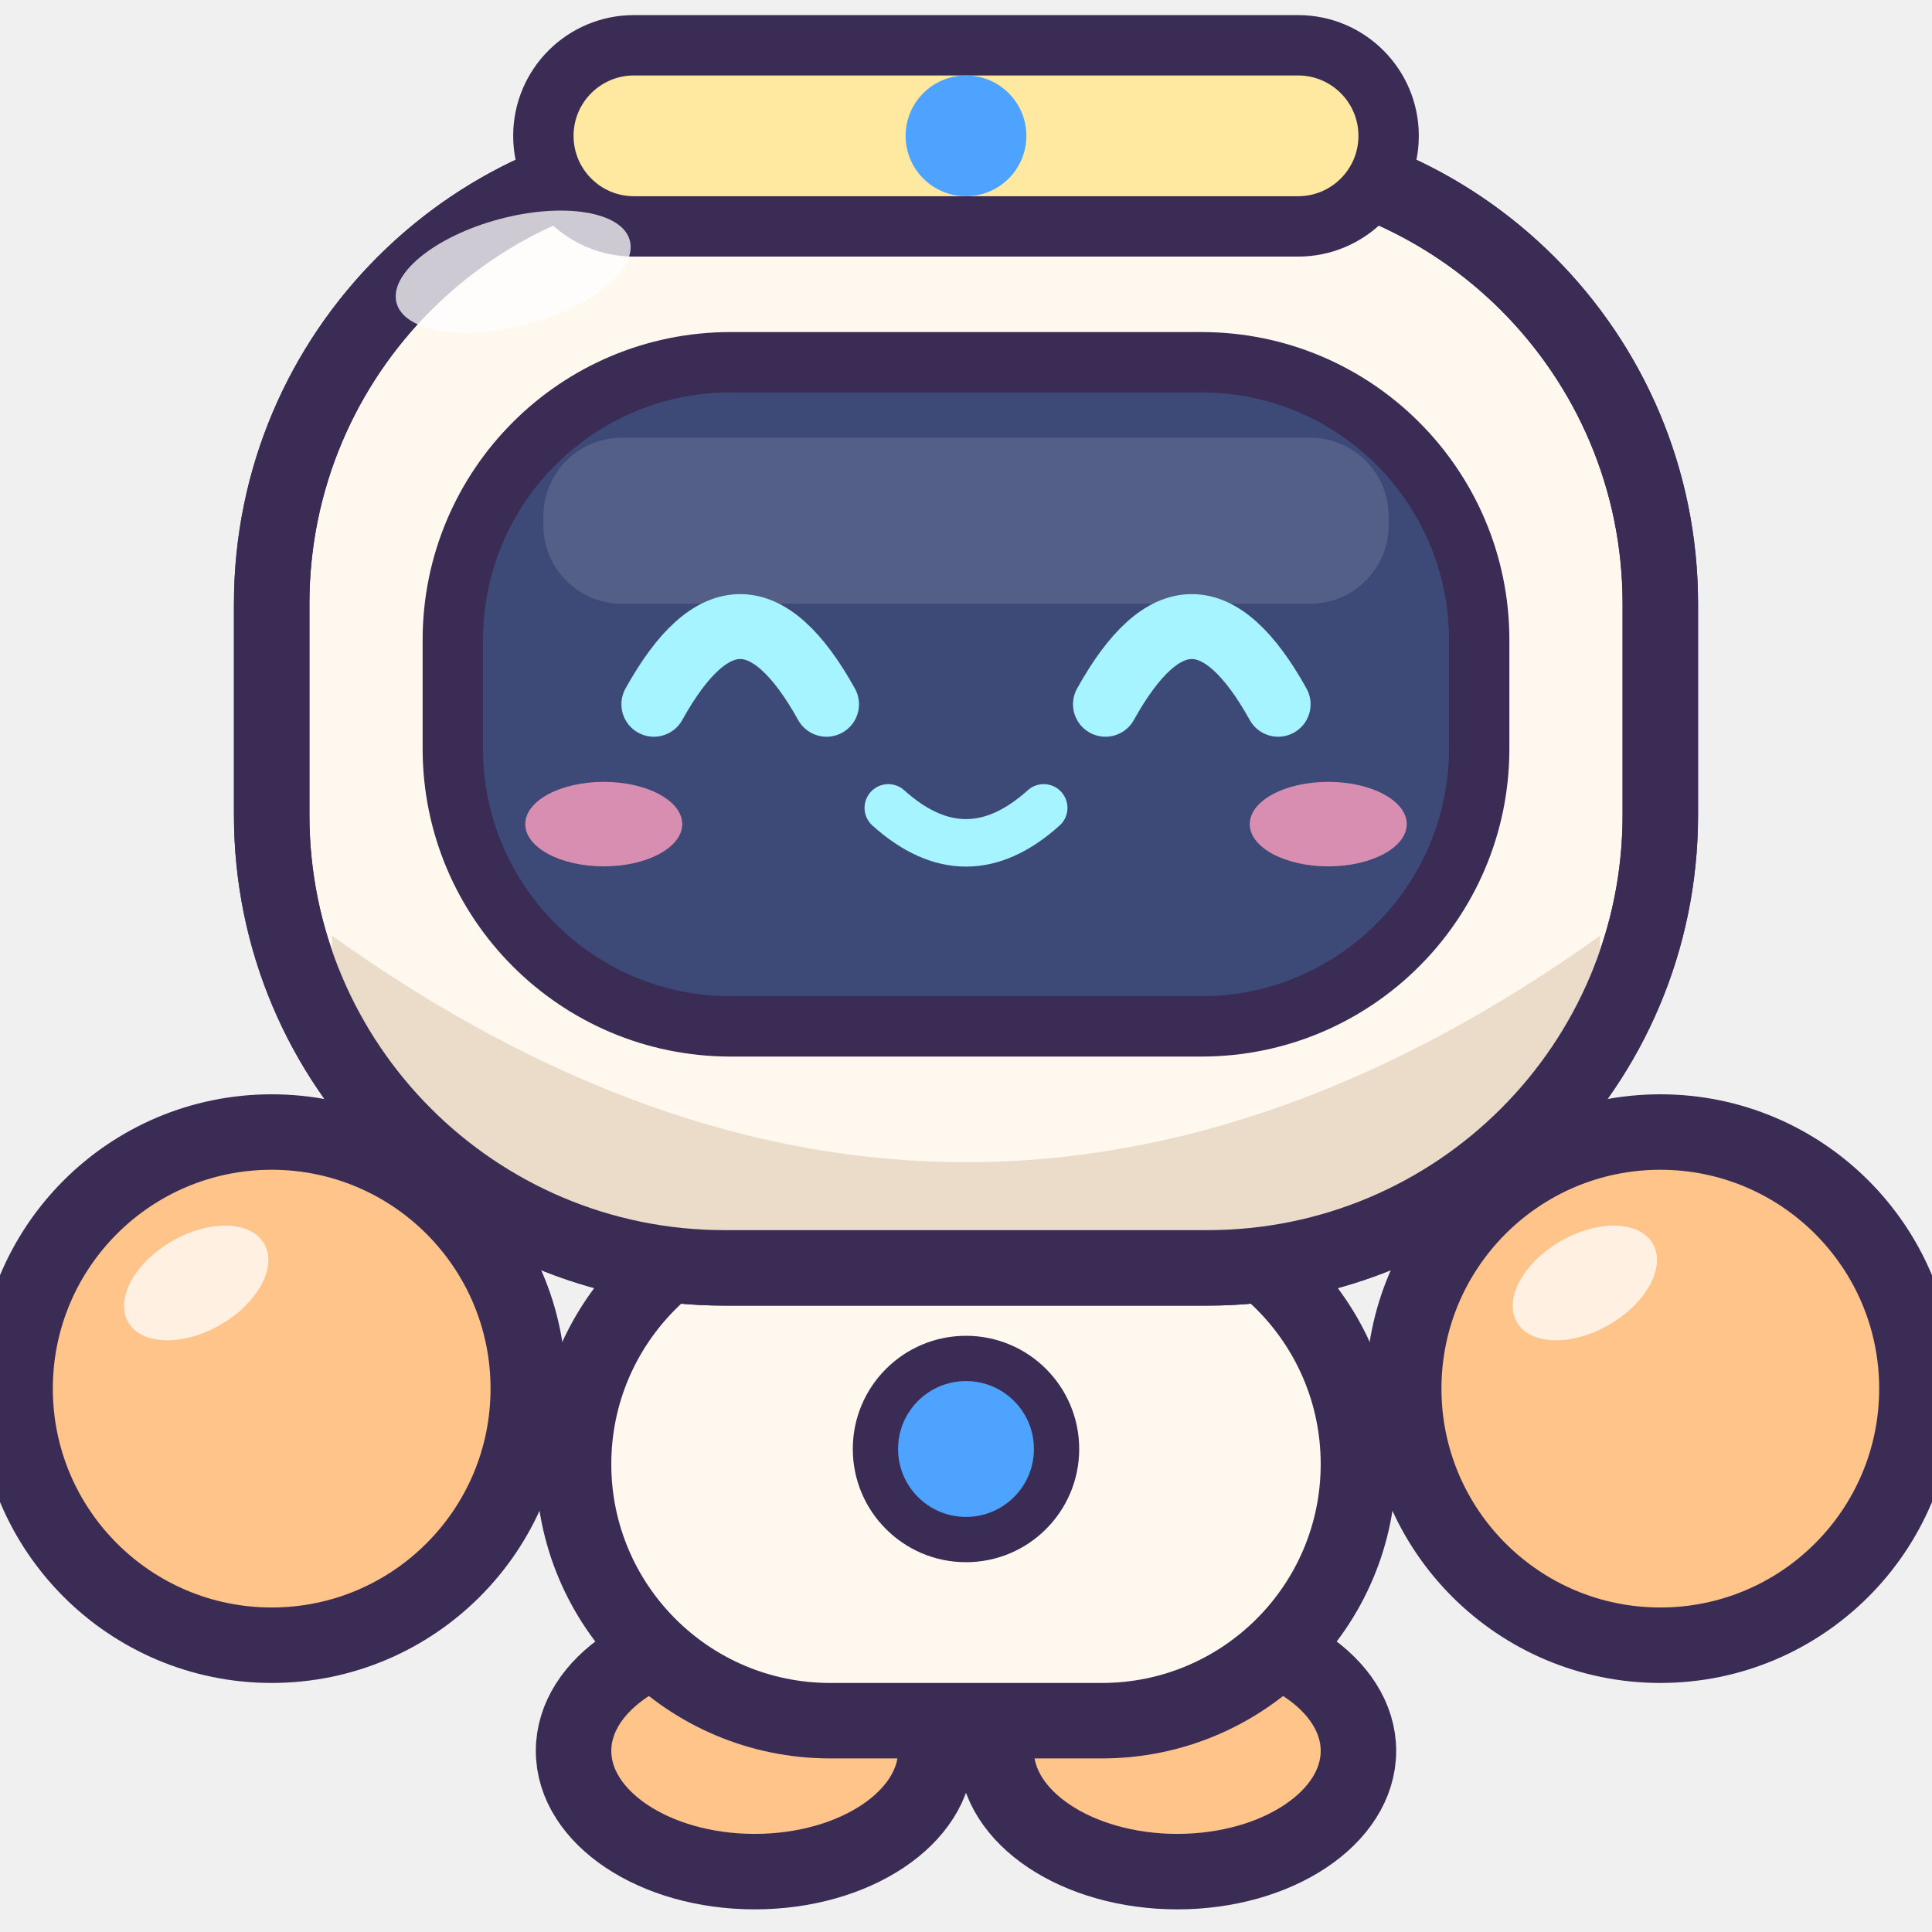
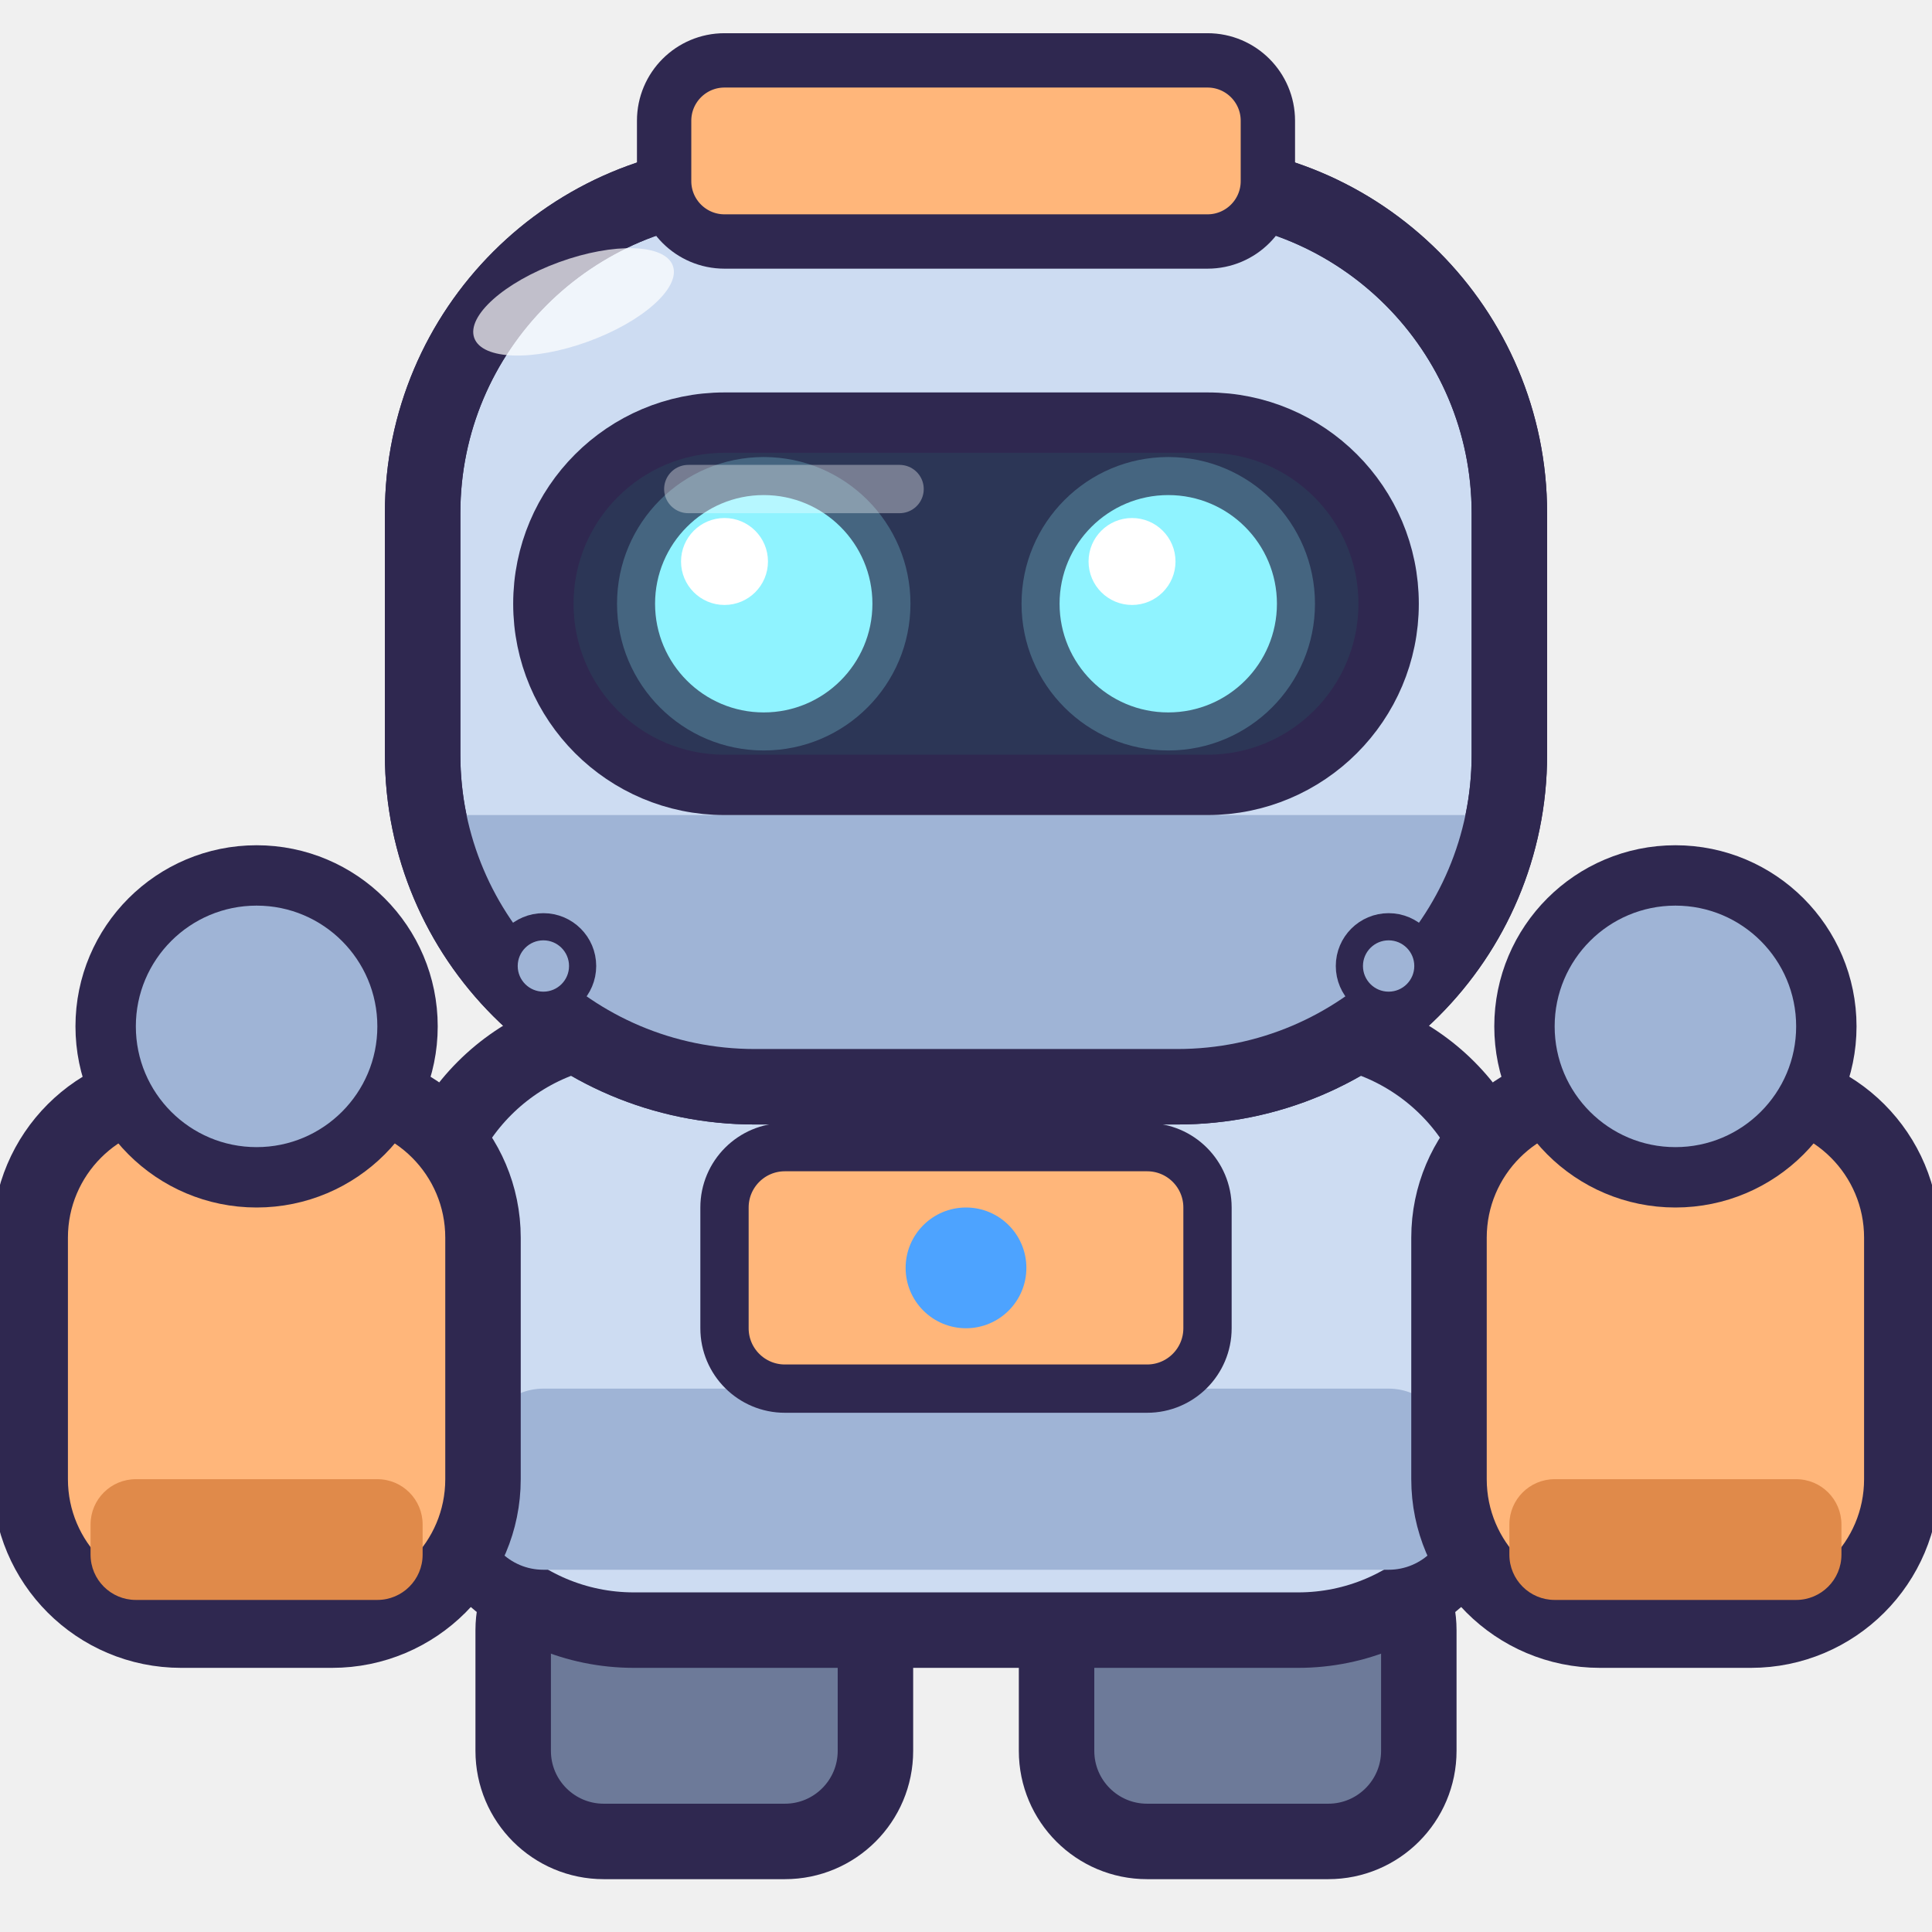
<svg xmlns="http://www.w3.org/2000/svg" viewBox="0 0 64 64">
-   <ellipse cx="25" cy="58" rx="6" ry="4" fill="#ffc48a" stroke="#3a2c55" stroke-width="2.5" stroke-linejoin="round" stroke-linecap="round" />
-   <ellipse cx="39" cy="58" rx="6" ry="4" fill="#ffc48a" stroke="#3a2c55" stroke-width="2.5" stroke-linejoin="round" stroke-linecap="round" />
-   <rect x="19" y="40" width="26" height="17" rx="8.5" fill="#fff8ee" stroke="#3a2c55" stroke-width="2.5" stroke-linejoin="round" stroke-linecap="round" />
-   <circle cx="32" cy="48" r="3" fill="#4da3ff" stroke="#3a2c55" stroke-width="1.5" stroke-linejoin="round" stroke-linecap="round" />
-   <circle cx="9" cy="46" r="8.5" fill="#ffc48a" stroke="#3a2c55" stroke-width="2.5" stroke-linejoin="round" stroke-linecap="round" />
-   <ellipse cx="6.5" cy="42.5" rx="2.6" ry="1.6" fill="#fff" opacity="0.75" transform="rotate(-30 6.5 42.5)" />
-   <circle cx="55" cy="46" r="8.5" fill="#ffc48a" stroke="#3a2c55" stroke-width="2.5" stroke-linejoin="round" stroke-linecap="round" />
-   <ellipse cx="52.5" cy="42.5" rx="2.6" ry="1.6" fill="#fff" opacity="0.75" transform="rotate(-30 52.5 42.5)" />
-   <rect x="9" y="5" width="46" height="37" rx="15" fill="#fff8ee" stroke="#3a2c55" stroke-width="2.5" stroke-linejoin="round" stroke-linecap="round" />
-   <path d="M11 31 Q32 46 53 31 L53 34 Q51 42 40 42 L24 42 Q13 42 11 34 Z" fill="#eadcc8" />
-   <rect x="9" y="5" width="46" height="37" rx="15" fill="none" stroke="#3a2c55" stroke-width="2.5" stroke-linejoin="round" stroke-linecap="round" />
-   <rect x="18" y="1.5" width="28" height="6" rx="3" fill="#ffe9a0" stroke="#3a2c55" stroke-width="2" stroke-linejoin="round" stroke-linecap="round" />
-   <circle cx="32" cy="4.5" r="2" fill="#4da3ff" />
-   <rect x="15" y="12" width="34" height="22" rx="9.2" fill="#3d4a78" stroke="#3a2c55" stroke-width="2" stroke-linejoin="round" stroke-linecap="round" />
-   <rect x="18" y="14.5" width="28" height="5.5" rx="2.6" fill="#fff" opacity="0.12" />
-   <path d="M21.66 23.33 Q24.52 18.182 27.38 23.33" fill="none" stroke="#a6f4ff" stroke-width="2.15" stroke-linecap="round" />
-   <path d="M36.62 23.33 Q39.48 18.182 42.34 23.33" fill="none" stroke="#a6f4ff" stroke-width="2.15" stroke-linecap="round" />
-   <ellipse cx="20.0" cy="27.3" rx="2.6" ry="1.4" fill="#ff9fbf" opacity="0.8" />
-   <ellipse cx="44.0" cy="27.3" rx="2.6" ry="1.4" fill="#ff9fbf" opacity="0.8" />
-   <path d="M29.426 26.762 Q32.0 29.079 34.574 26.762" fill="none" stroke="#a6f4ff" stroke-width="1.573" stroke-linecap="round" />
-   <ellipse cx="17" cy="9" rx="4" ry="1.8" fill="#fff" opacity="0.75" transform="rotate(-15 17 9)" />
+   <rect x="17" y="51" width="12" height="10" rx="3" fill="#6d7a99" stroke="#2f2850" stroke-width="2.5" stroke-linejoin="round" stroke-linecap="round" />
+   <rect x="35" y="51" width="12" height="10" rx="3" fill="#6d7a99" stroke="#2f2850" stroke-width="2.5" stroke-linejoin="round" stroke-linecap="round" />
+   <rect x="14" y="34" width="36" height="20" rx="7" fill="#cddcf2" stroke="#2f2850" stroke-width="2.5" stroke-linejoin="round" stroke-linecap="round" />
+   <rect x="16" y="46" width="32" height="6" rx="2" fill="#9fb4d6" />
+   <rect x="24" y="38" width="16" height="8" rx="2" fill="#ffb67a" stroke="#2f2850" stroke-width="1.6" stroke-linejoin="round" stroke-linecap="round" />
+   <circle cx="32" cy="42" r="2" fill="#4da3ff" />
+   <rect x="1" y="36" width="15" height="18" rx="5" fill="#ffb67a" stroke="#2f2850" stroke-width="2.5" stroke-linejoin="round" stroke-linecap="round" />
+   <rect x="3" y="49" width="11" height="4" rx="1.5" fill="#e08a4a" />
+   <rect x="48" y="36" width="15" height="18" rx="5" fill="#ffb67a" stroke="#2f2850" stroke-width="2.5" stroke-linejoin="round" stroke-linecap="round" />
+   <rect x="50" y="49" width="11" height="4" rx="1.5" fill="#e08a4a" />
+   <circle cx="8.5" cy="34" r="5" fill="#9fb4d6" stroke="#2f2850" stroke-width="2" stroke-linejoin="round" stroke-linecap="round" />
+   <circle cx="55.5" cy="34" r="5" fill="#9fb4d6" stroke="#2f2850" stroke-width="2" stroke-linejoin="round" stroke-linecap="round" />
+   <rect x="14" y="6" width="36" height="30" rx="11" fill="#cddcf2" stroke="#2f2850" stroke-width="2.5" stroke-linejoin="round" stroke-linecap="round" />
+   <path d="M15 27 L49 27 L49 29 Q49 35 43 35 L21 35 Q15 35 15 29 Z" fill="#9fb4d6" />
+   <rect x="14" y="6" width="36" height="30" rx="11" fill="none" stroke="#2f2850" stroke-width="2.5" stroke-linejoin="round" stroke-linecap="round" />
+   <rect x="22" y="2" width="20" height="6" rx="2" fill="#ffb67a" stroke="#2f2850" stroke-width="1.8" stroke-linejoin="round" stroke-linecap="round" />
+   <rect x="18" y="14" width="28" height="12" rx="6.0" fill="#2c3656" stroke="#2f2850" stroke-width="2" stroke-linejoin="round" stroke-linecap="round" />
+   <circle cx="25.3" cy="20.0" r="4.86" fill="#8ff3ff" opacity="0.25" />
+   <circle cx="25.3" cy="20.0" r="3.60" fill="#8ff3ff" />
+   <circle cx="24.0" cy="18.6" r="1.44" fill="#fff" />
+   <circle cx="38.7" cy="20.0" r="4.86" fill="#8ff3ff" opacity="0.25" />
+   <circle cx="38.7" cy="20.0" r="3.60" fill="#8ff3ff" />
+   <circle cx="37.5" cy="18.6" r="1.44" fill="#fff" />
+   <path d="M22.8 16.2 L29.8 16.2" stroke="#fff" stroke-width="1.6" stroke-linecap="round" opacity="0.35" />
+   <circle cx="18" cy="32" r="1.3" fill="#9fb4d6" stroke="#2f2850" stroke-width="0.9" stroke-linejoin="round" stroke-linecap="round" />
+   <circle cx="46" cy="32" r="1.3" fill="#9fb4d6" stroke="#2f2850" stroke-width="0.9" stroke-linejoin="round" stroke-linecap="round" />
+   <ellipse cx="19" cy="10" rx="3.5" ry="1.4" fill="#fff" opacity="0.7" transform="rotate(-20 19 10)" />
</svg>
